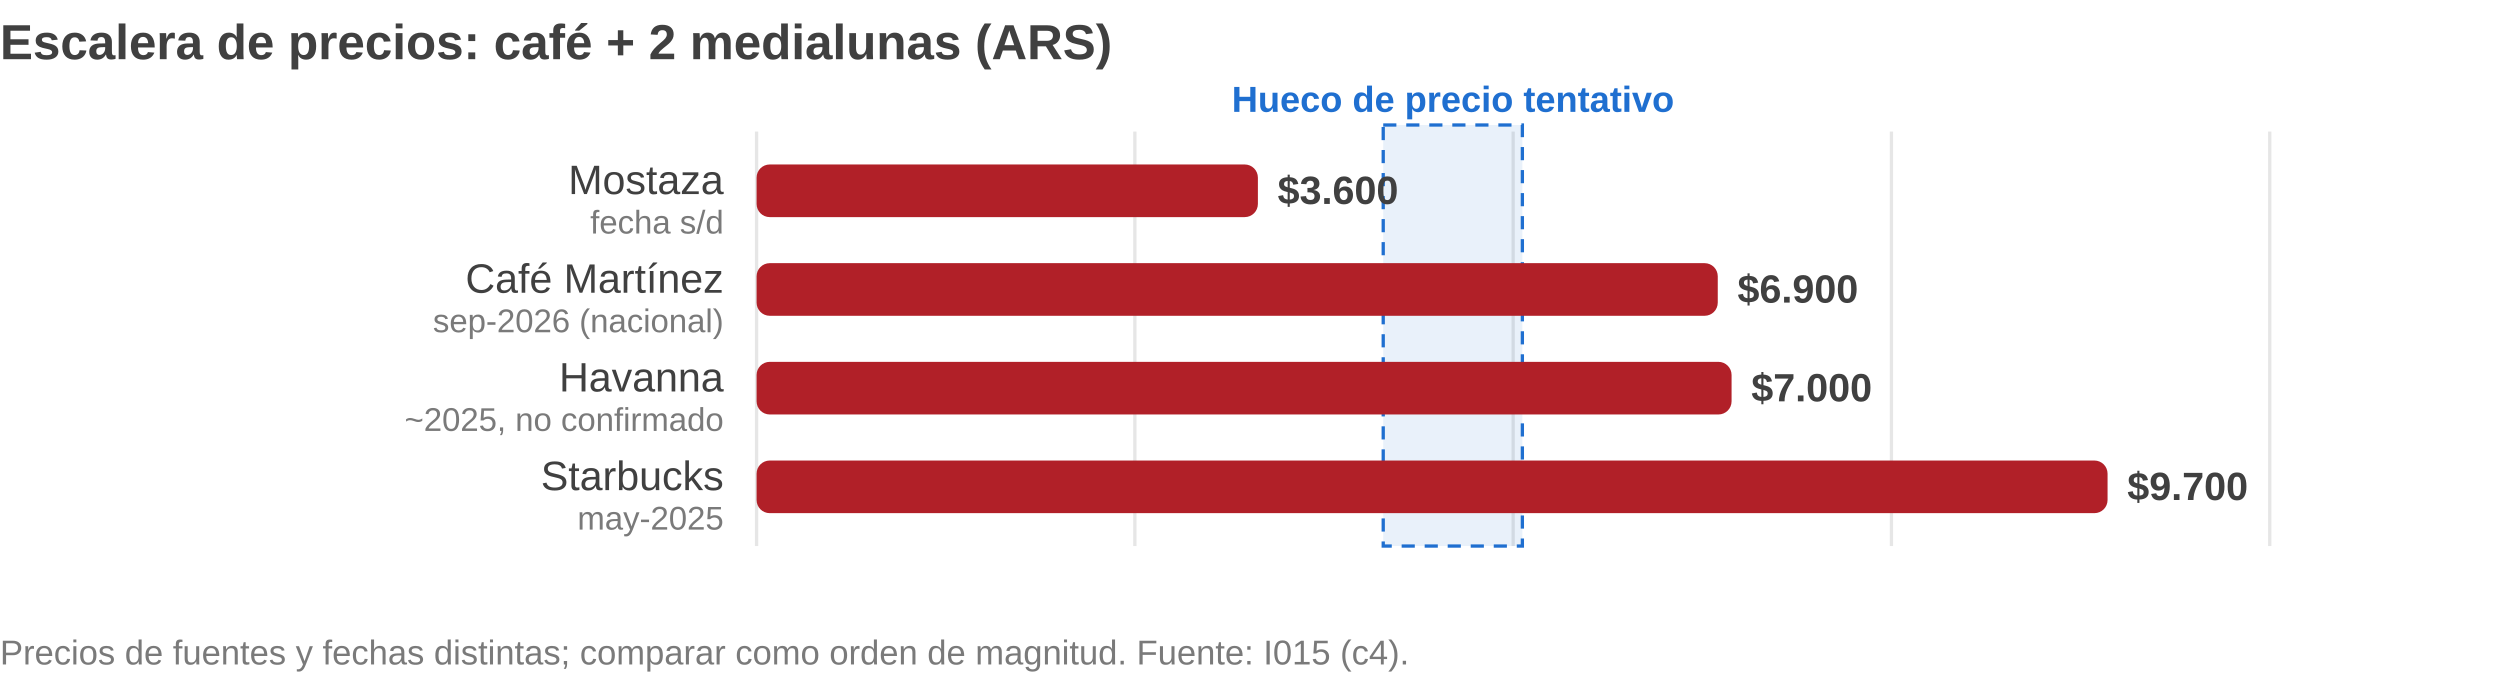
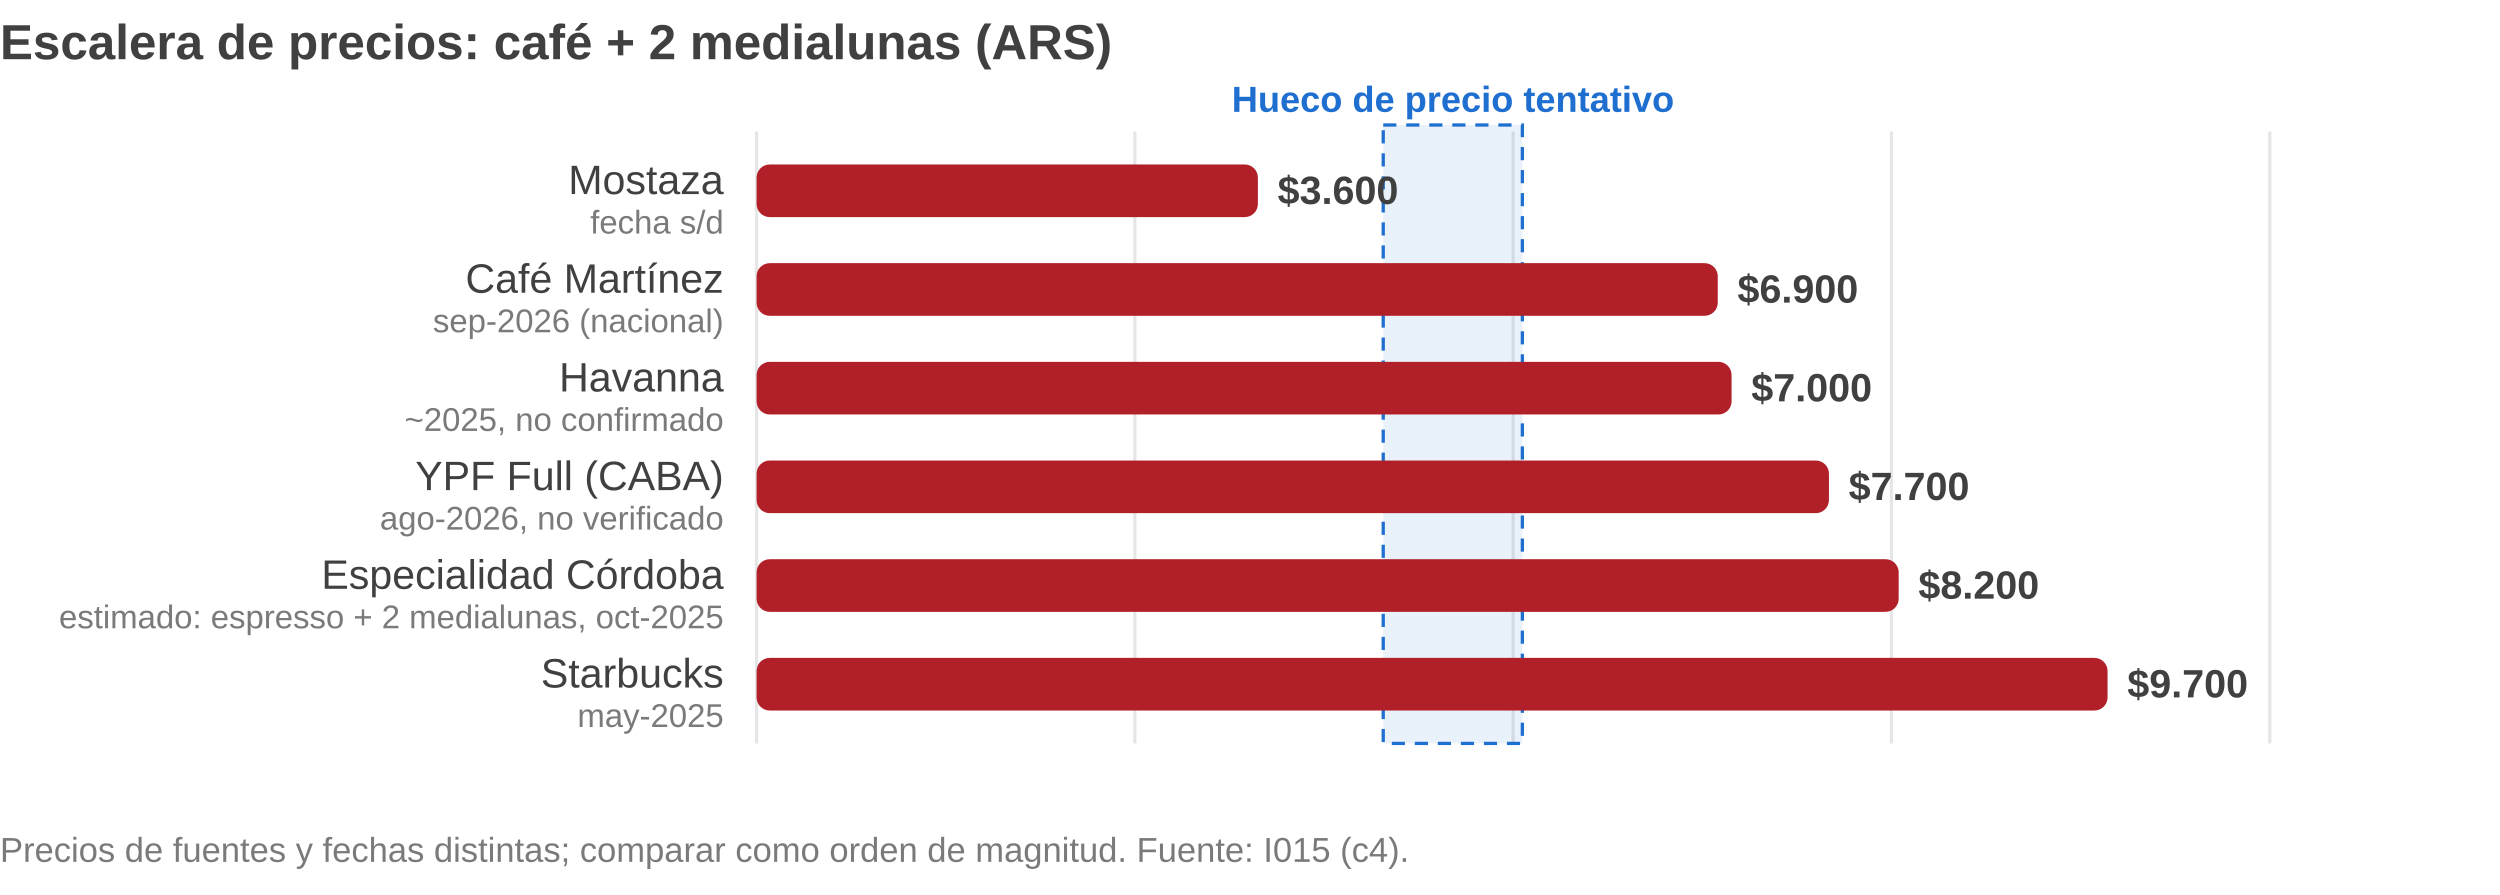
- <svg xmlns="http://www.w3.org/2000/svg" viewBox="0 0 760 212" font-family="Montserrat,Segoe UI,Arial,sans-serif" role="img" aria-label="Escalera de precios: café + 2 medialunas (ARS)">
+ <svg xmlns="http://www.w3.org/2000/svg" viewBox="0 0 760 272" font-family="Montserrat,Segoe UI,Arial,sans-serif" role="img" aria-label="Escalera de precios: café + 2 medialunas (ARS)">
  <text x="0" y="18" font-size="15" font-weight="800" fill="#404040">Escalera de precios: café + 2 medialunas (ARS)</text>
-   <line x1="230.0" y1="40" x2="230.0" y2="166" stroke="#E6E6E6" />
-   <line x1="345.0" y1="40" x2="345.0" y2="166" stroke="#E6E6E6" />
-   <line x1="460.0" y1="40" x2="460.0" y2="166" stroke="#E6E6E6" />
-   <line x1="575.0" y1="40" x2="575.0" y2="166" stroke="#E6E6E6" />
-   <line x1="690.0" y1="40" x2="690.0" y2="166" stroke="#E6E6E6" />
-   <rect x="420.5" y="38" width="42.3" height="128" fill="#1F6FD0" fill-opacity=".10" stroke="#1F6FD0" stroke-dasharray="4 3" />
+   <line x1="230.0" y1="40" x2="230.0" y2="226" stroke="#E6E6E6" />
+   <line x1="345.0" y1="40" x2="345.0" y2="226" stroke="#E6E6E6" />
+   <line x1="460.0" y1="40" x2="460.0" y2="226" stroke="#E6E6E6" />
+   <line x1="575.0" y1="40" x2="575.0" y2="226" stroke="#E6E6E6" />
+   <line x1="690.0" y1="40" x2="690.0" y2="226" stroke="#E6E6E6" />
+   <rect x="420.5" y="38" width="42.3" height="188" fill="#1F6FD0" fill-opacity=".10" stroke="#1F6FD0" stroke-dasharray="4 3" />
  <text x="441.7" y="34" text-anchor="middle" font-size="11" font-weight="700" fill="#1F6FD0">Hueco de precio tentativo</text>
  <text x="220" y="59" text-anchor="end" font-size="12.5" fill="#404040">Mostaza</text>
  <text x="220" y="71" text-anchor="end" font-size="10" fill="#7a7a7a">fecha s/d</text>
  <g>
    <rect x="230.0" y="50" width="152.4" height="16" rx="4" fill="#B12028" />
  </g>
  <text x="388.4" y="62" font-size="12" font-weight="700" fill="#404040">$3.600</text>
  <text x="220" y="89" text-anchor="end" font-size="12.5" fill="#404040">Café Martínez</text>
  <text x="220" y="101" text-anchor="end" font-size="10" fill="#7a7a7a">sep-2026 (nacional)</text>
  <g>
    <rect x="230.0" y="80" width="292.2" height="16" rx="4" fill="#B12028" />
  </g>
  <text x="528.2" y="92" font-size="12" font-weight="700" fill="#404040">$6.900</text>
  <text x="220" y="119" text-anchor="end" font-size="12.5" fill="#404040">Havanna</text>
  <text x="220" y="131" text-anchor="end" font-size="10" fill="#7a7a7a">~2025, no confirmado</text>
  <g>
    <rect x="230.0" y="110" width="296.4" height="16" rx="4" fill="#B12028" />
  </g>
  <text x="532.4" y="122" font-size="12" font-weight="700" fill="#404040">$7.000</text>
-   <text x="220" y="149" text-anchor="end" font-size="12.5" fill="#404040">Starbucks</text>
-   <text x="220" y="161" text-anchor="end" font-size="10" fill="#7a7a7a">may-2025</text>
+   <text x="220" y="149" text-anchor="end" font-size="12.5" fill="#404040">YPF Full (CABA)</text>
+   <text x="220" y="161" text-anchor="end" font-size="10" fill="#7a7a7a">ago-2026, no verificado</text>
  <g>
-     <rect x="230.0" y="140" width="410.7" height="16" rx="4" fill="#B12028" />
+     <rect x="230.0" y="140" width="326.0" height="16" rx="4" fill="#B12028" />
  </g>
-   <text x="646.7" y="152" font-size="12" font-weight="700" fill="#404040">$9.700</text>
-   <text x="0" y="202" font-size="10.5" fill="#7a7a7a">Precios de fuentes y fechas distintas; comparar como orden de magnitud. Fuente: I015 (c4).</text>
+   <text x="562.0" y="152" font-size="12" font-weight="700" fill="#404040">$7.700</text>
+   <text x="220" y="179" text-anchor="end" font-size="12.5" fill="#404040">Especialidad Córdoba</text>
+   <text x="220" y="191" text-anchor="end" font-size="10" fill="#7a7a7a">estimado: espresso + 2 medialunas, oct-2025</text>
+   <g>
+     <rect x="230.0" y="170" width="347.2" height="16" rx="4" fill="#B12028" />
+   </g>
+   <text x="583.2" y="182" font-size="12" font-weight="700" fill="#404040">$8.200</text>
+   <text x="220" y="209" text-anchor="end" font-size="12.5" fill="#404040">Starbucks</text>
+   <text x="220" y="221" text-anchor="end" font-size="10" fill="#7a7a7a">may-2025</text>
+   <g>
+     <rect x="230.0" y="200" width="410.7" height="16" rx="4" fill="#B12028" />
+   </g>
+   <text x="646.7" y="212" font-size="12" font-weight="700" fill="#404040">$9.700</text>
+   <text x="0" y="262" font-size="10.5" fill="#7a7a7a">Precios de fuentes y fechas distintas; comparar como orden de magnitud. Fuente: I015 (c4).</text>
</svg>
